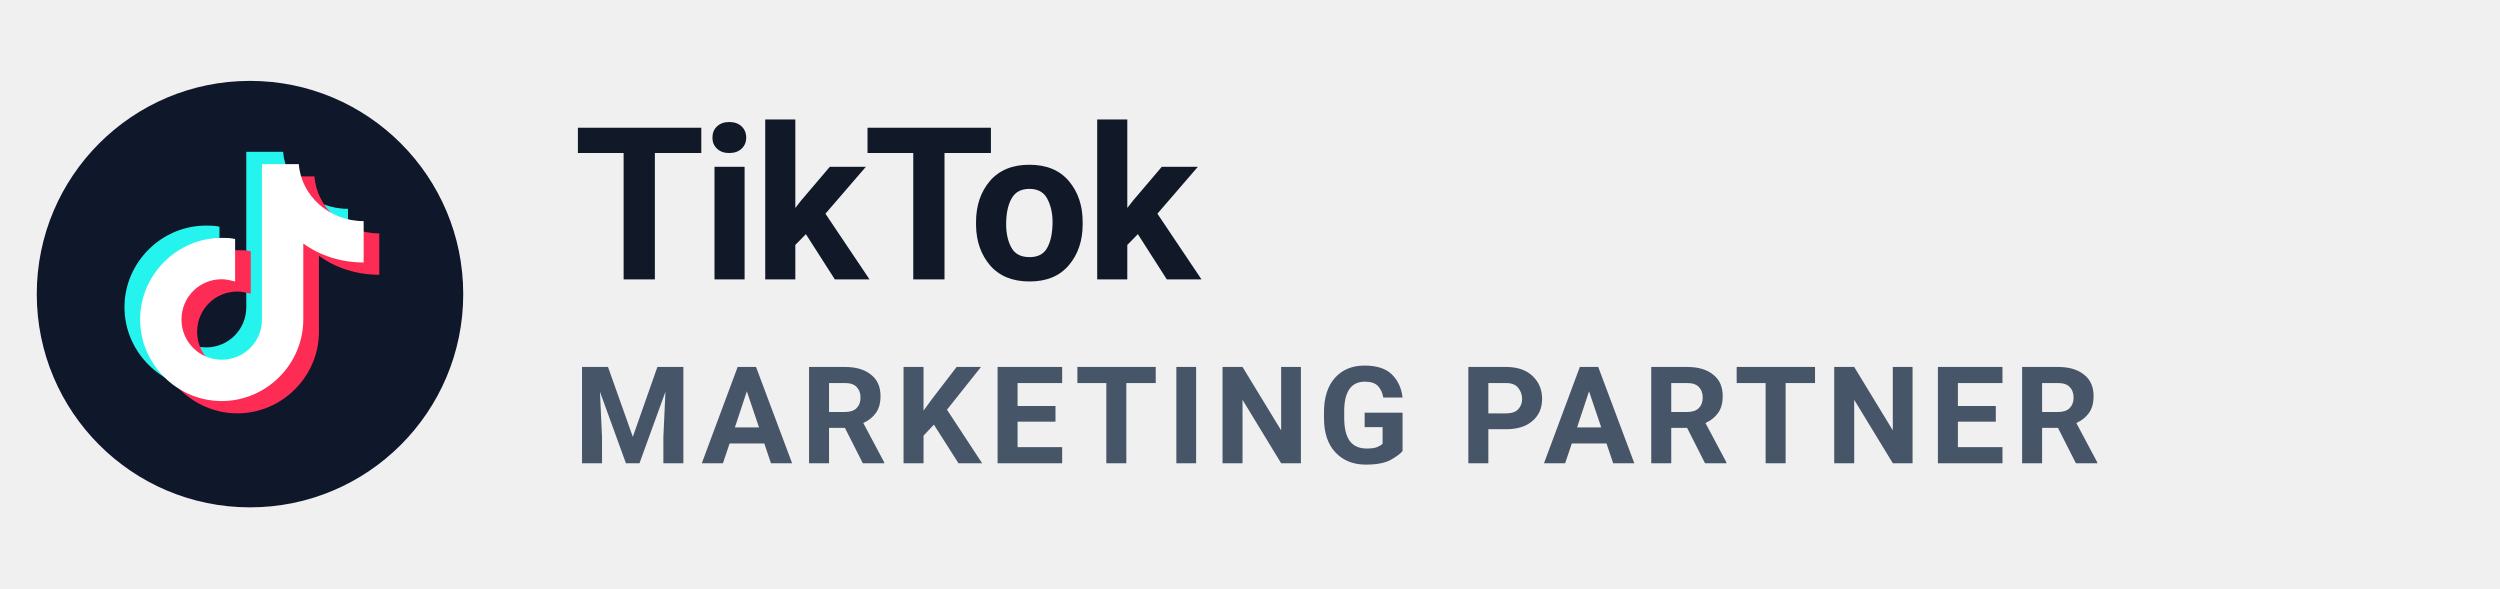
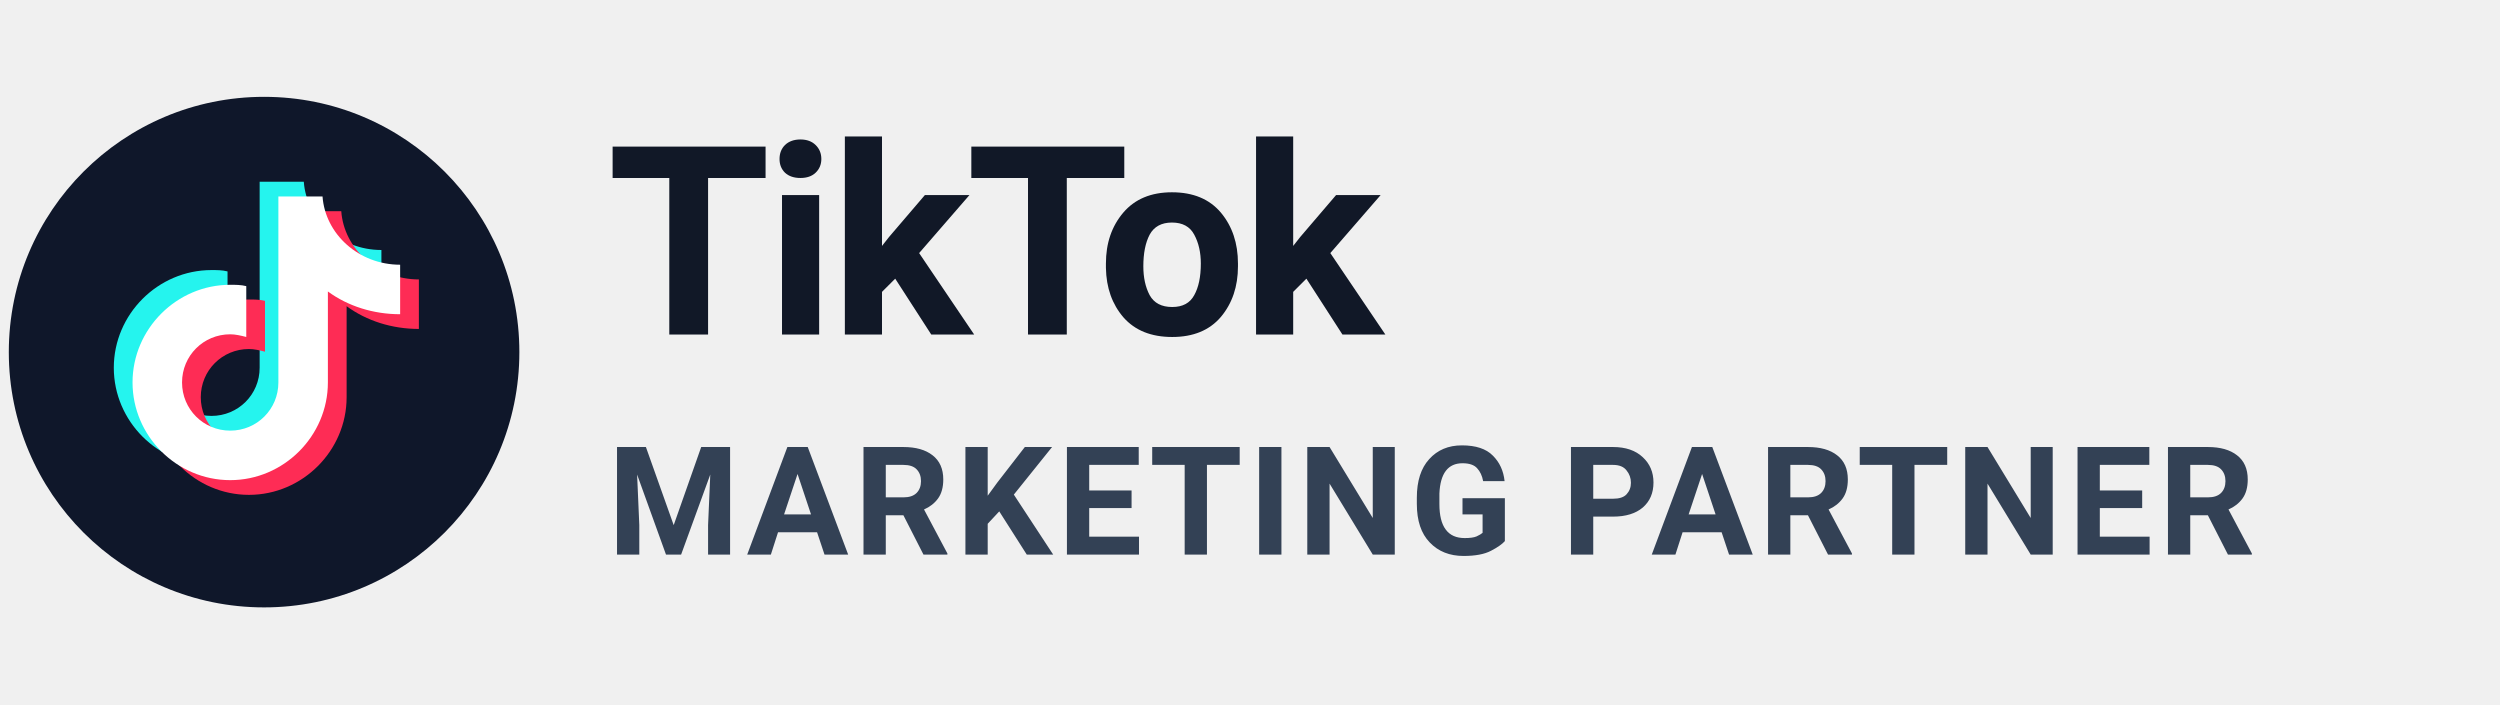
- <svg xmlns="http://www.w3.org/2000/svg" width="170" height="40" viewBox="0 0 170 40" fill="none">
-   <circle cx="17" cy="20" r="14.5" fill="#0F172A" />
-   <g transform="translate(5.5, 8.5) scale(0.76)">
+ <svg xmlns="http://www.w3.org/2000/svg" viewBox="0 0 142 40" fill="none">
+   <circle cx="15" cy="20" r="14.5" fill="#0F172A" />
+   <g transform="translate(3.5, 8.5) scale(0.76)">
    <path d="M16.2 3.5V17.4C16.2 19.4 14.6 21 12.6 21C10.6 21 9 19.4 9 17.4C9 15.4 10.6 13.8 12.6 13.8C13 13.8 13.4 13.9 13.8 14V10.2C13.4 10.1 13 10.1 12.6 10.1C8.6 10.1 5.3 13.4 5.3 17.4C5.3 21.4 8.6 24.7 12.6 24.7C16.6 24.7 19.9 21.4 19.9 17.4V10.6C21.4 11.7 23.3 12.3 25.3 12.3V8.6C22.2 8.6 19.7 6.3 19.5 3.5H16.2Z" fill="#25F4EE" transform="translate(-1.4, -1.1)" />
    <path d="M16.2 3.5V17.4C16.2 19.4 14.6 21 12.6 21C10.6 21 9 19.4 9 17.4C9 15.4 10.6 13.8 12.6 13.8C13 13.8 13.4 13.9 13.8 14V10.2C13.4 10.1 13 10.1 12.6 10.1C8.6 10.1 5.3 13.4 5.3 17.4C5.3 21.4 8.6 24.7 12.6 24.7C16.6 24.7 19.9 21.4 19.9 17.4V10.6C21.4 11.7 23.3 12.3 25.3 12.3V8.6C22.2 8.6 19.7 6.3 19.5 3.5H16.2Z" fill="#FE2C55" transform="translate(1.4, 1.1)" />
    <path d="M16.2 3.5V17.4C16.2 19.4 14.6 21 12.6 21C10.6 21 9 19.4 9 17.4C9 15.4 10.6 13.8 12.6 13.8C13 13.8 13.4 13.9 13.8 14V10.2C13.4 10.1 13 10.1 12.6 10.1C8.6 10.1 5.3 13.4 5.3 17.4C5.3 21.4 8.6 24.7 12.6 24.7C16.6 24.7 19.9 21.4 19.9 17.4V10.6C21.4 11.7 23.3 12.3 25.3 12.3V8.6C22.2 8.6 19.7 6.3 19.5 3.5H16.2Z" fill="#FFFFFF" />
  </g>
-   <text x="39" y="19" font-family="-apple-system, BlinkMacSystemFont, 'Segoe UI', Roboto, sans-serif" font-size="14.5" font-weight="700" letter-spacing="-0.02em" fill="#111827">TikTok</text>
-   <text x="39" y="31.5" font-family="-apple-system, BlinkMacSystemFont, 'Segoe UI', Roboto, sans-serif" font-size="9.2" font-weight="700" letter-spacing="0.06em" fill="#475569">MARKETING PARTNER</text>
+   <text x="34.5" y="19" font-family="-apple-system, BlinkMacSystemFont, 'Segoe UI', Roboto, sans-serif" font-size="15" font-weight="700" letter-spacing="-0.02em" fill="#111827">TikTok</text>
+   <text x="34.5" y="31.5" font-family="-apple-system, BlinkMacSystemFont, 'Segoe UI', Roboto, sans-serif" font-size="8.6" font-weight="700" letter-spacing="0.035em" fill="#334155">MARKETING PARTNER</text>
</svg>
